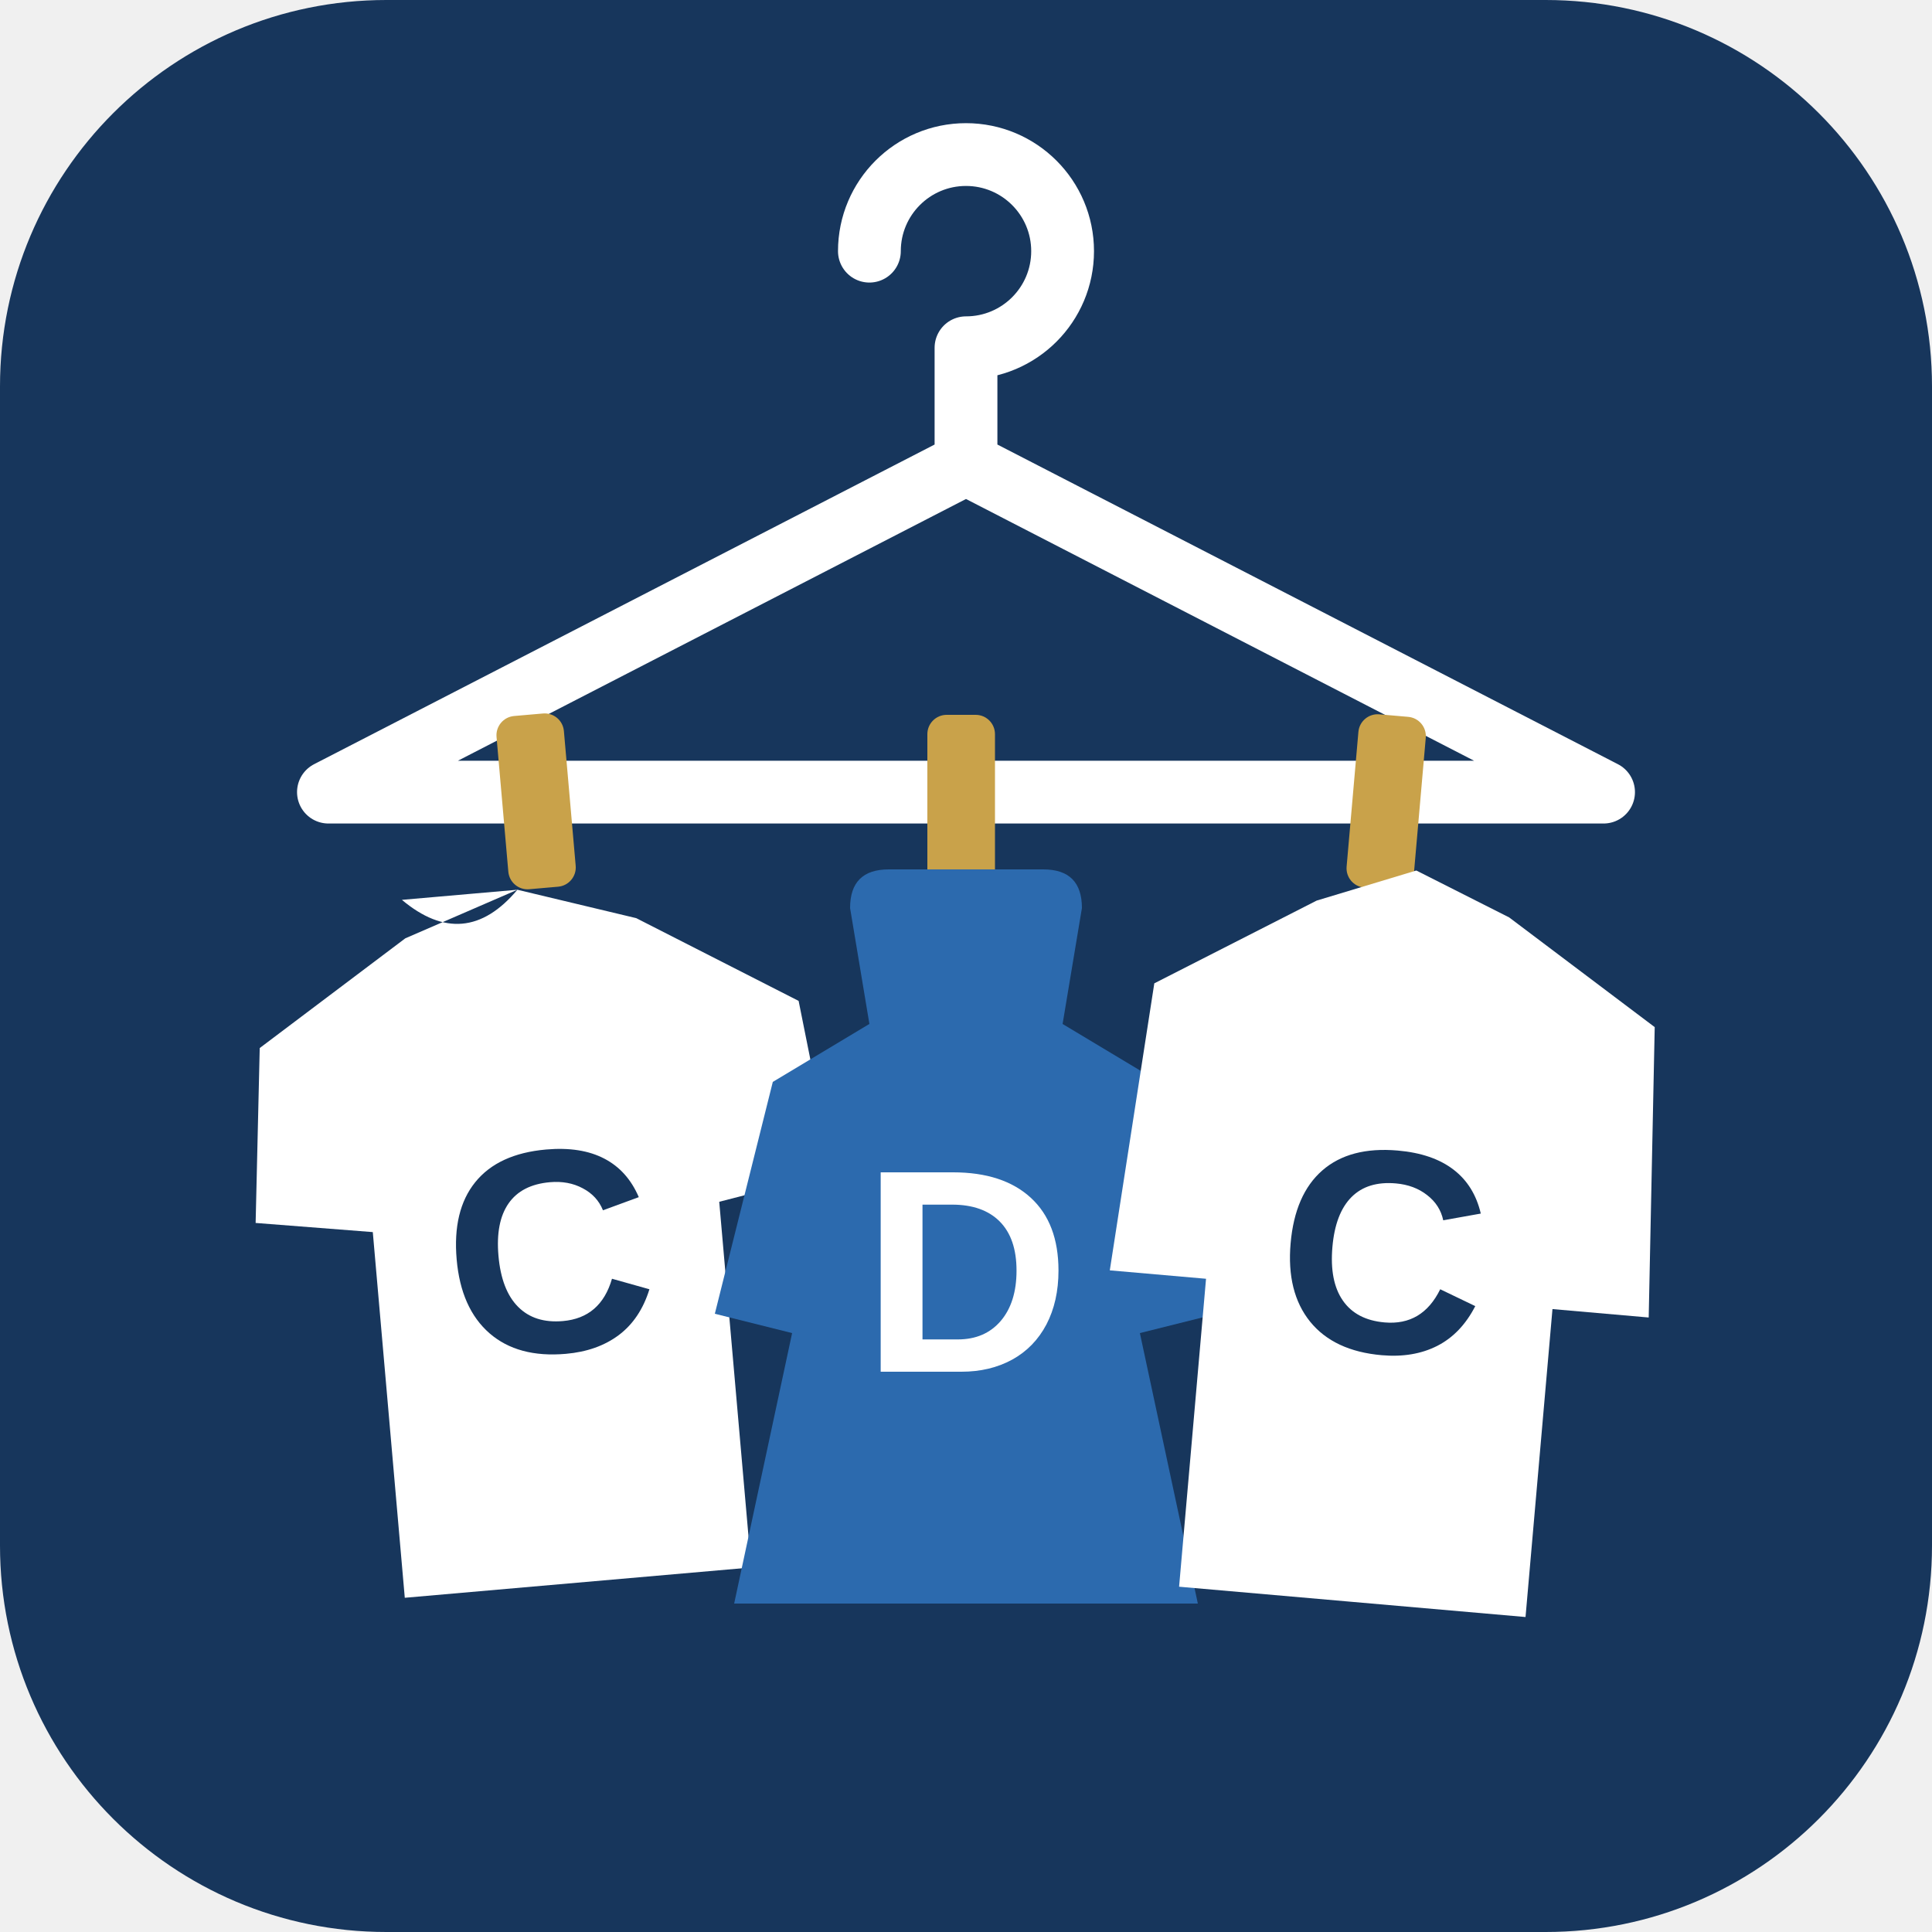
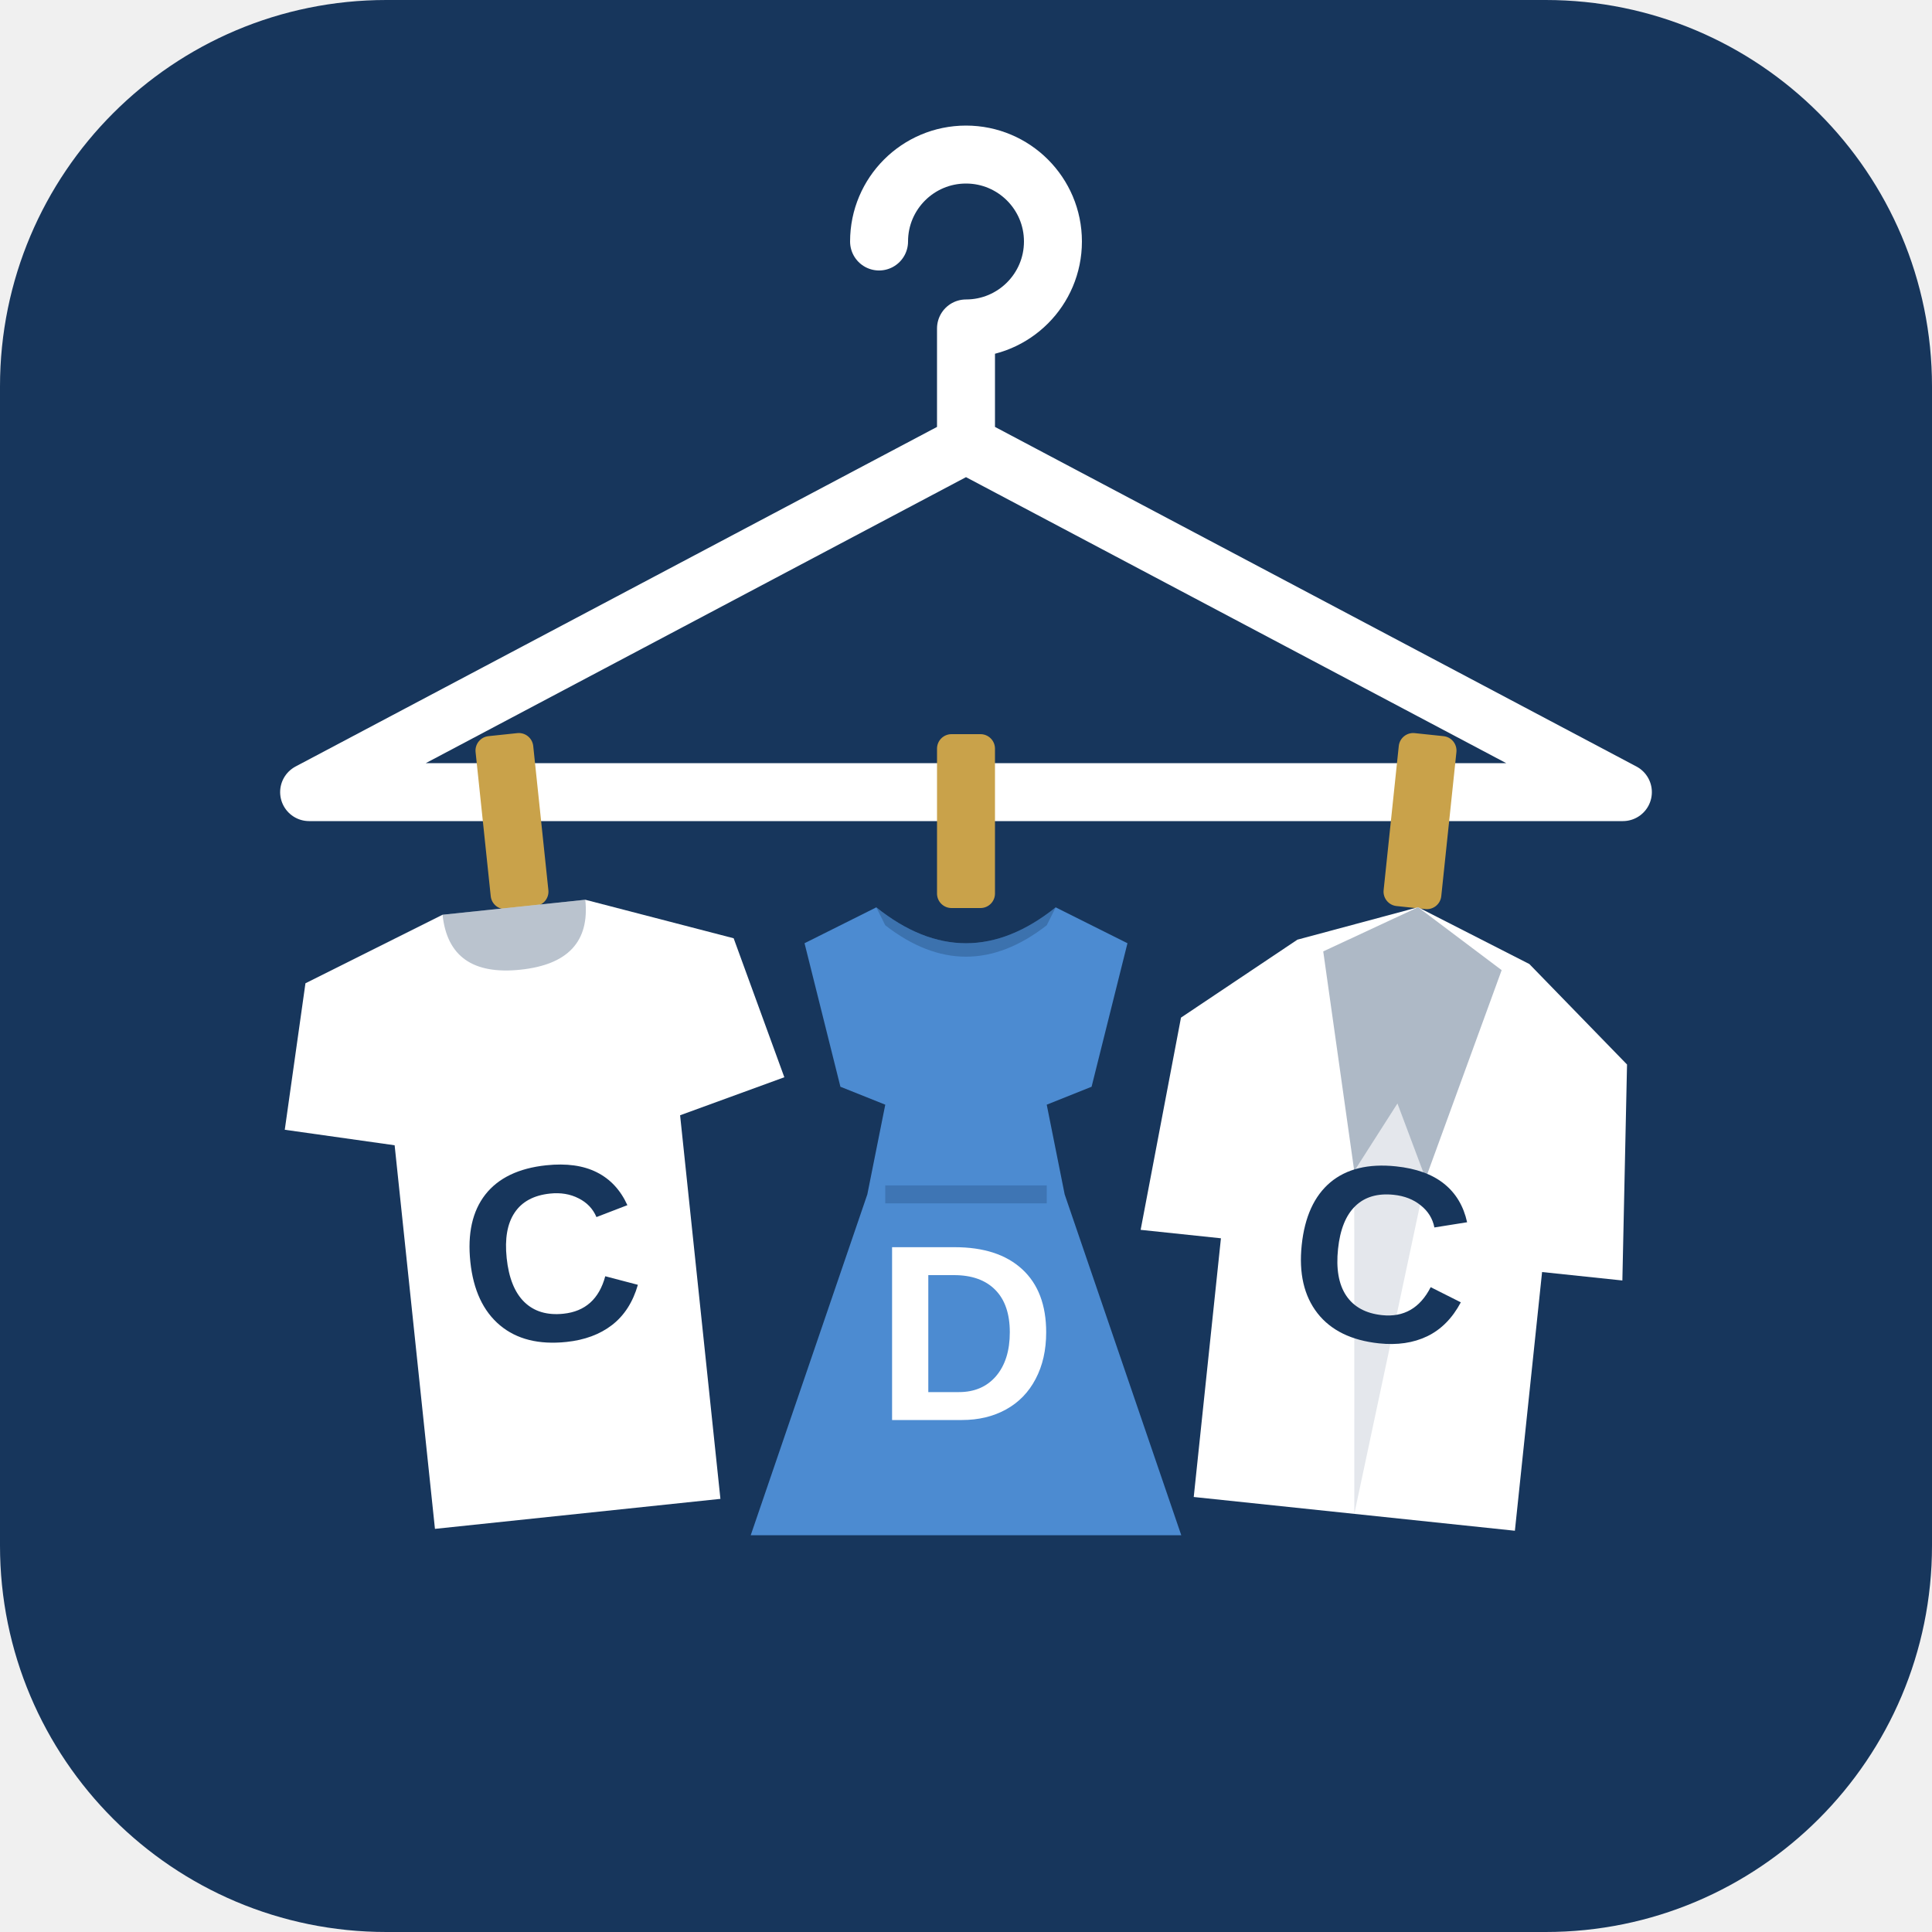
<svg xmlns="http://www.w3.org/2000/svg" viewBox="0 0 200 200">
-   <rect width="200" height="200" rx="40" fill="#17365C" />
  <defs>
-     <symbol id="g-shirt" viewBox="0 0 60 80">
-       <path d="M30 6 l-12 4 l-16 10 l-2 18 l12 2 v38 h36 v-38 l12 -2 l-2 -18 l-16 -10 l-12 -4 q-6 6 -12 0z" />
+     <symbol id="t-tee" viewBox="0 0 56 72">
+       <path d="M20 2 h16 q0 7 -8 7 q-8 0 -8 -7z M20 2 l-16 6 l-4 16 l12 3 v43 h32 v-43 l12 -3 l-4 -16 l-16 -6 q0 7 -8 7 q-8 0 -8 -7z" fill="currentColor" />
+       <path d="M20 2 h16 q0 7 -8 7 q-8 0 -8 -7z" fill="#17365C" opacity=".3" />
    </symbol>
-     <symbol id="g-dress" viewBox="0 0 60 80">
-       <path d="M22 4 q-4 0 -4 4 l2 12 l-10 6 l-6 24 l8 2 l-6 28 h48 l-6 -28 l8 -2 l-6 -24 l-10 -6 l2 -12 q0 -4 -4 -4z" />
+     <symbol id="t-jacket" viewBox="0 0 56 72">
+       <path d="M28 2 l-13 5 l-12 10 l-2 24 h9 v29 h36 v-29 h9 l-2 -24 l-12 -10 l-13 -5z" fill="currentColor" />
+       <path d="M28 2 l-10 6 l6 24 l4 -8 l4 8 l6 -24z" fill="#17365C" opacity=".35" />
+       <path d="M28 24 l-4 8 l4 38 l4 -38z" fill="#17365C" opacity=".12" />
    </symbol>
-     <symbol id="g-jacket" viewBox="0 0 60 80">
-       <path d="M30 4 l-10 4 l-16 10 l-2 30 h10 v32 h36 v-32 h10 l-2 -30 l-16 -10 l-10 -4z" />
+     <symbol id="t-dress" viewBox="0 0 56 72">
+       <path d="M18 2 q10 8 20 0 l8 4 l-4 16 l-5 2 l2 10 l13 38 h-48 l13 -38 l2 -10 l-5 -2 l-4 -16z" fill="currentColor" />
+       <path d="M18 2 q10 8 20 0 l-1 2 q-9 7 -18 0z" fill="#17365C" opacity=".3" />
+       <path d="M19 34 h18" stroke="#17365C" stroke-opacity=".25" stroke-width="2" />
    </symbol>
  </defs>
-   <g fill="none" stroke="#fff" stroke-width="6.5" stroke-linecap="round" stroke-linejoin="round">
-     <path d="M100 36 a10 10 0 1 0 -10 -10 M100 36 v12 M34 82 L100 48 L166 82 M34 82 h132" />
+   <rect width="200" height="200" rx="40" fill="#17365C" />
+   <g fill="none" stroke="#fff" stroke-width="6" stroke-linecap="round" stroke-linejoin="round">
+     <path d="M100 34 a9 9 0 1 0 -9 -9 M100 34 v12 M32 82 L100 46 L168 82 M32 82 h136" />
  </g>
  <g fill="#C9A24A">
-     <rect x="52" y="74" width="7" height="18" rx="2" transform="rotate(-5 55 83)" />
-     <rect x="96" y="74" width="7" height="18" rx="2" />
-     <rect x="140" y="74" width="7" height="18" rx="2" transform="rotate(5 143 83)" />
+     <rect x="50" y="76" width="6" height="18" rx="1.5" transform="rotate(-6 53 85)" />
+     <rect x="97" y="76" width="6" height="18" rx="1.5" />
+     <rect x="144" y="76" width="6" height="18" rx="1.5" transform="rotate(6 147 85)" />
  </g>
-   <g transform="rotate(-5 56 120)">
-     <use href="#g-shirt" x="26" y="86" width="60" height="80" fill="#fff" />
-     <text x="56" y="140" font-family="Libre Franklin,Helvetica Neue,Arial,sans-serif" font-weight="700" font-size="30" text-anchor="middle" fill="#17365C">C</text>
+   <g transform="rotate(-6 53 92)" color="#fff">
+     <use href="#t-tee" x="27" y="92" width="52" height="67" />
+     <text x="53" y="139" font-family="Libre Franklin,Helvetica Neue,Arial,sans-serif" font-weight="700" font-size="26" text-anchor="middle" fill="#17365C">C</text>
  </g>
-   <g>
-     <use href="#g-dress" x="70" y="86" width="60" height="80" fill="#2C6AAE" />
-     <text x="100" y="142" font-family="Libre Franklin,Helvetica Neue,Arial,sans-serif" font-weight="700" font-size="30" text-anchor="middle" fill="#fff">D</text>
+   <g transform="rotate(6 147 92)" color="#fff">
+     <use href="#t-jacket" x="121" y="92" width="52" height="67" />
+     <text x="147" y="139" font-family="Libre Franklin,Helvetica Neue,Arial,sans-serif" font-weight="700" font-size="26" text-anchor="middle" fill="#17365C">C</text>
  </g>
-   <g transform="rotate(5 144 120)">
-     <use href="#g-jacket" x="114" y="86" width="60" height="80" fill="#fff" />
-     <text x="144" y="140" font-family="Libre Franklin,Helvetica Neue,Arial,sans-serif" font-weight="700" font-size="30" text-anchor="middle" fill="#17365C">C</text>
+   <g color="#4C8BD1">
+     <use href="#t-dress" x="74" y="92" width="52" height="67" />
+     <text x="100" y="147" font-family="Libre Franklin,Helvetica Neue,Arial,sans-serif" font-weight="700" font-size="26" text-anchor="middle" fill="#fff">D</text>
  </g>
</svg>
